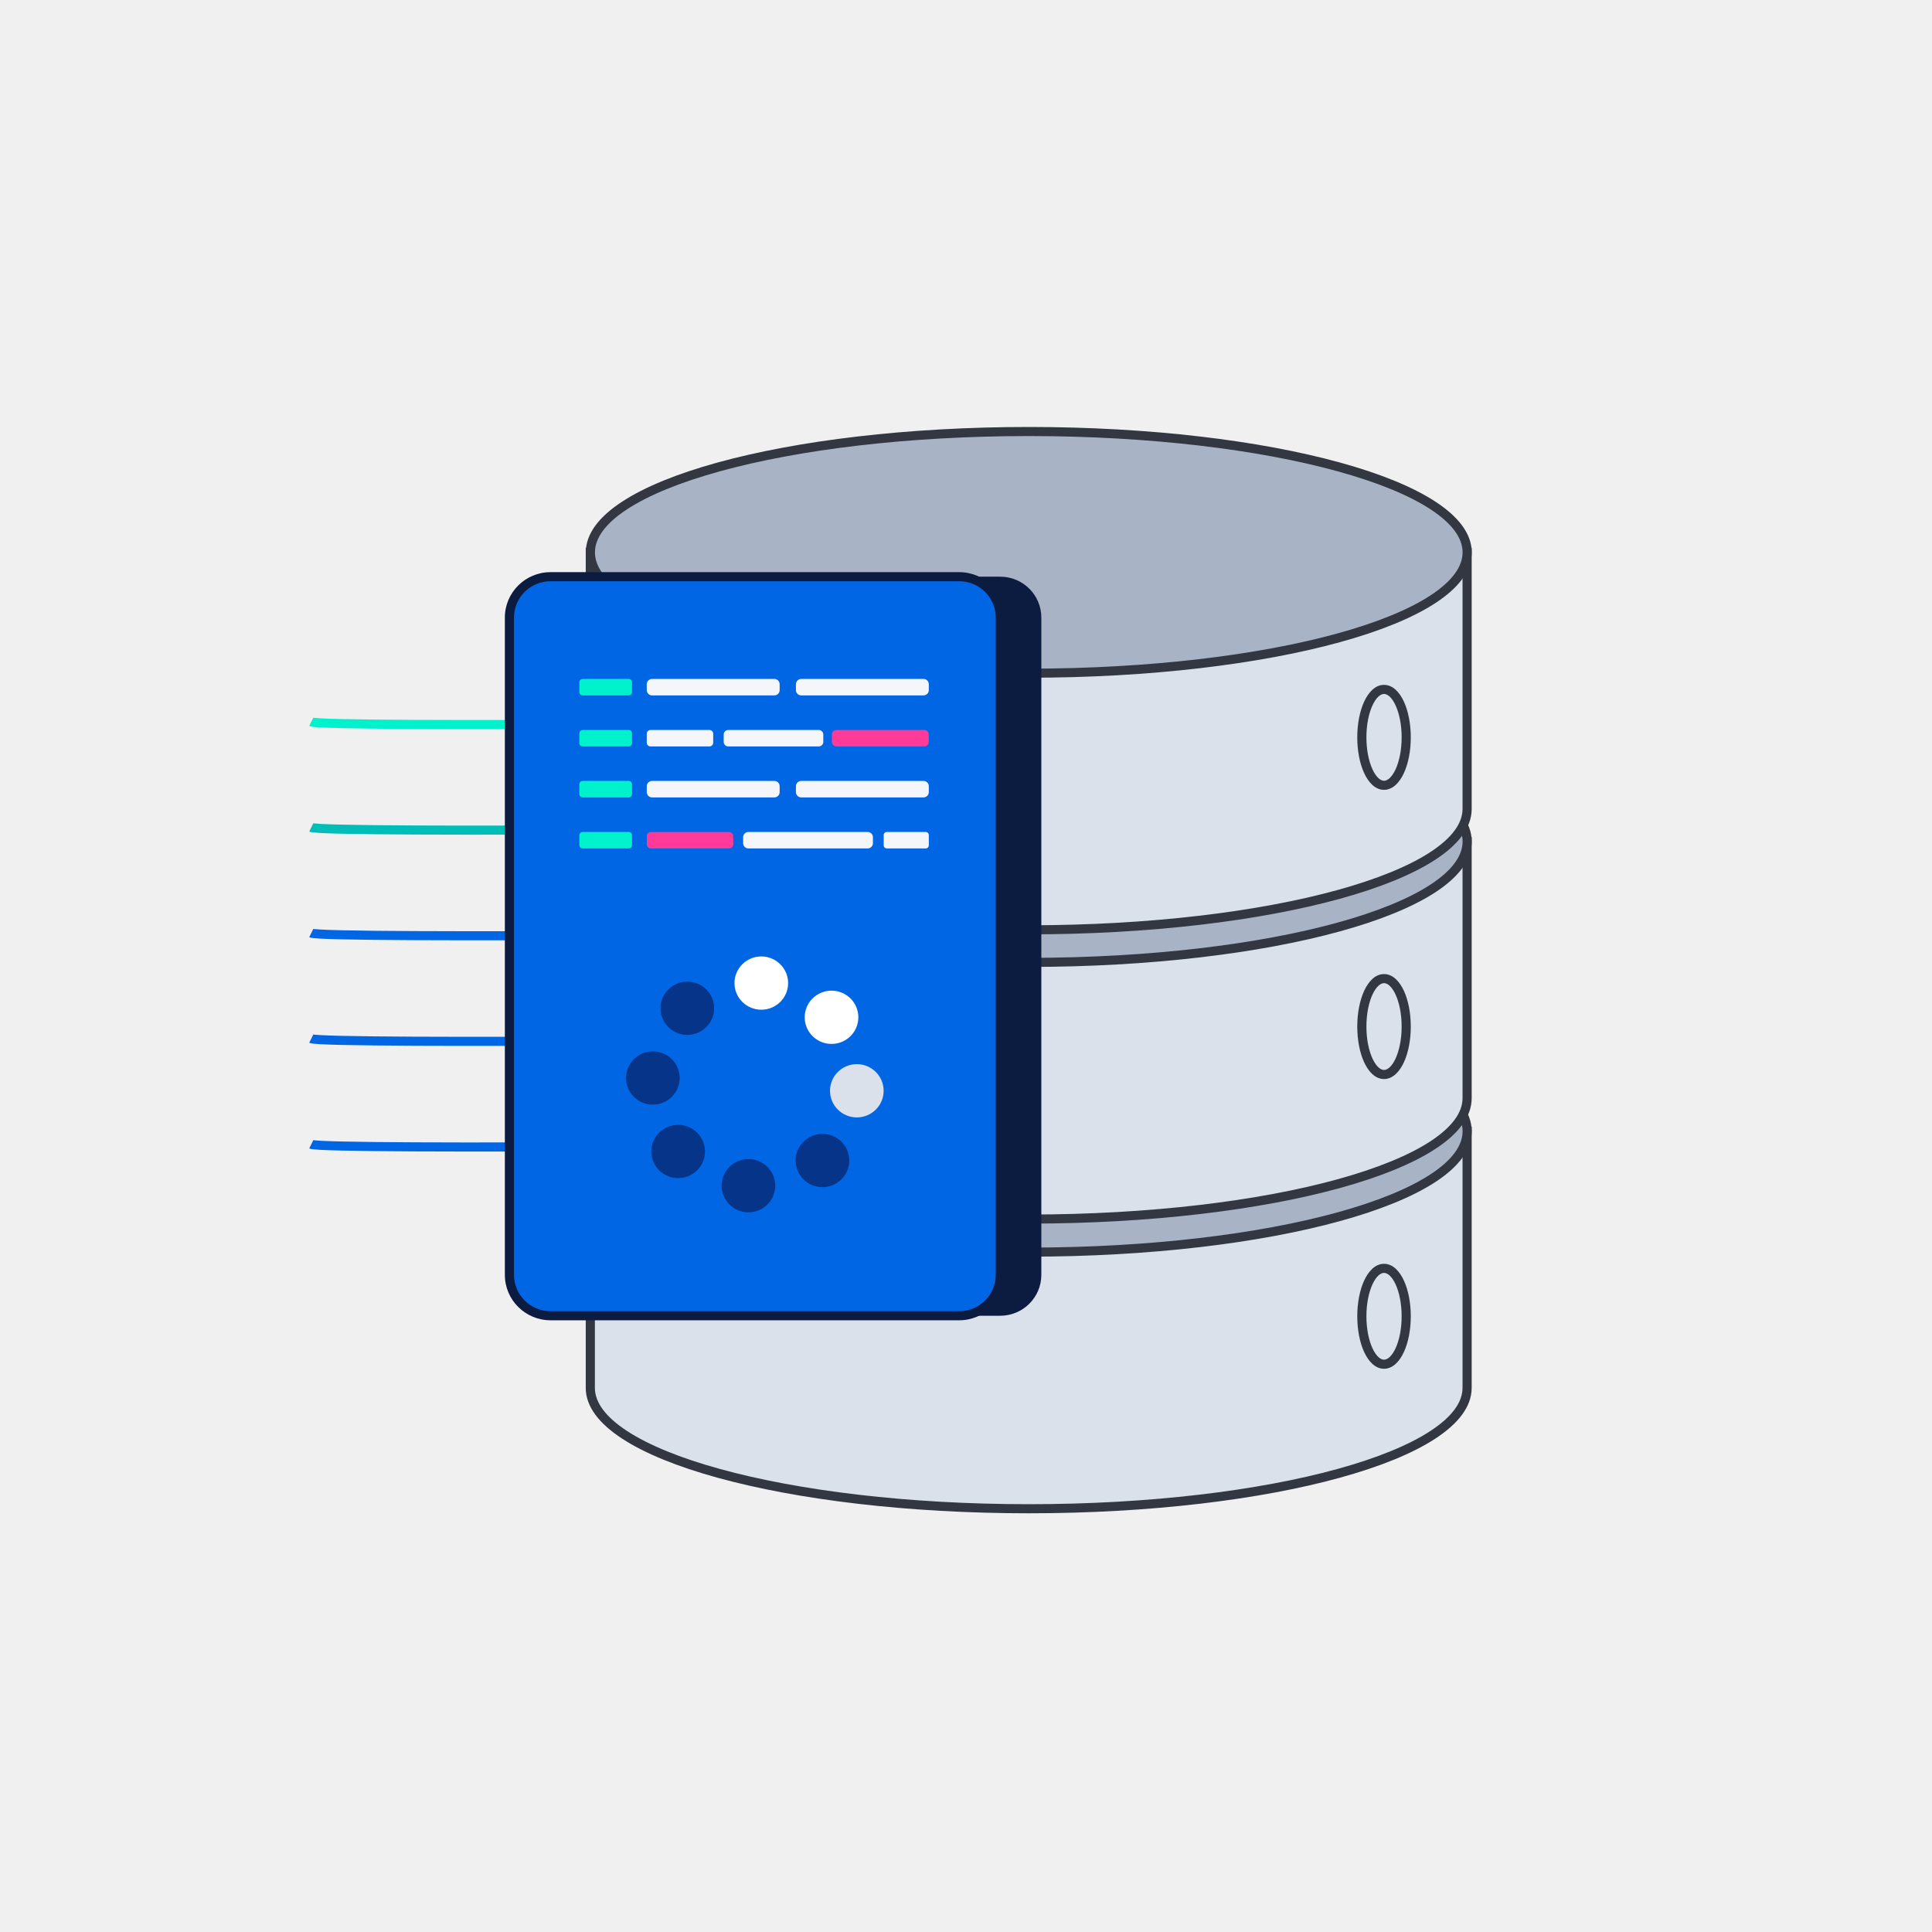
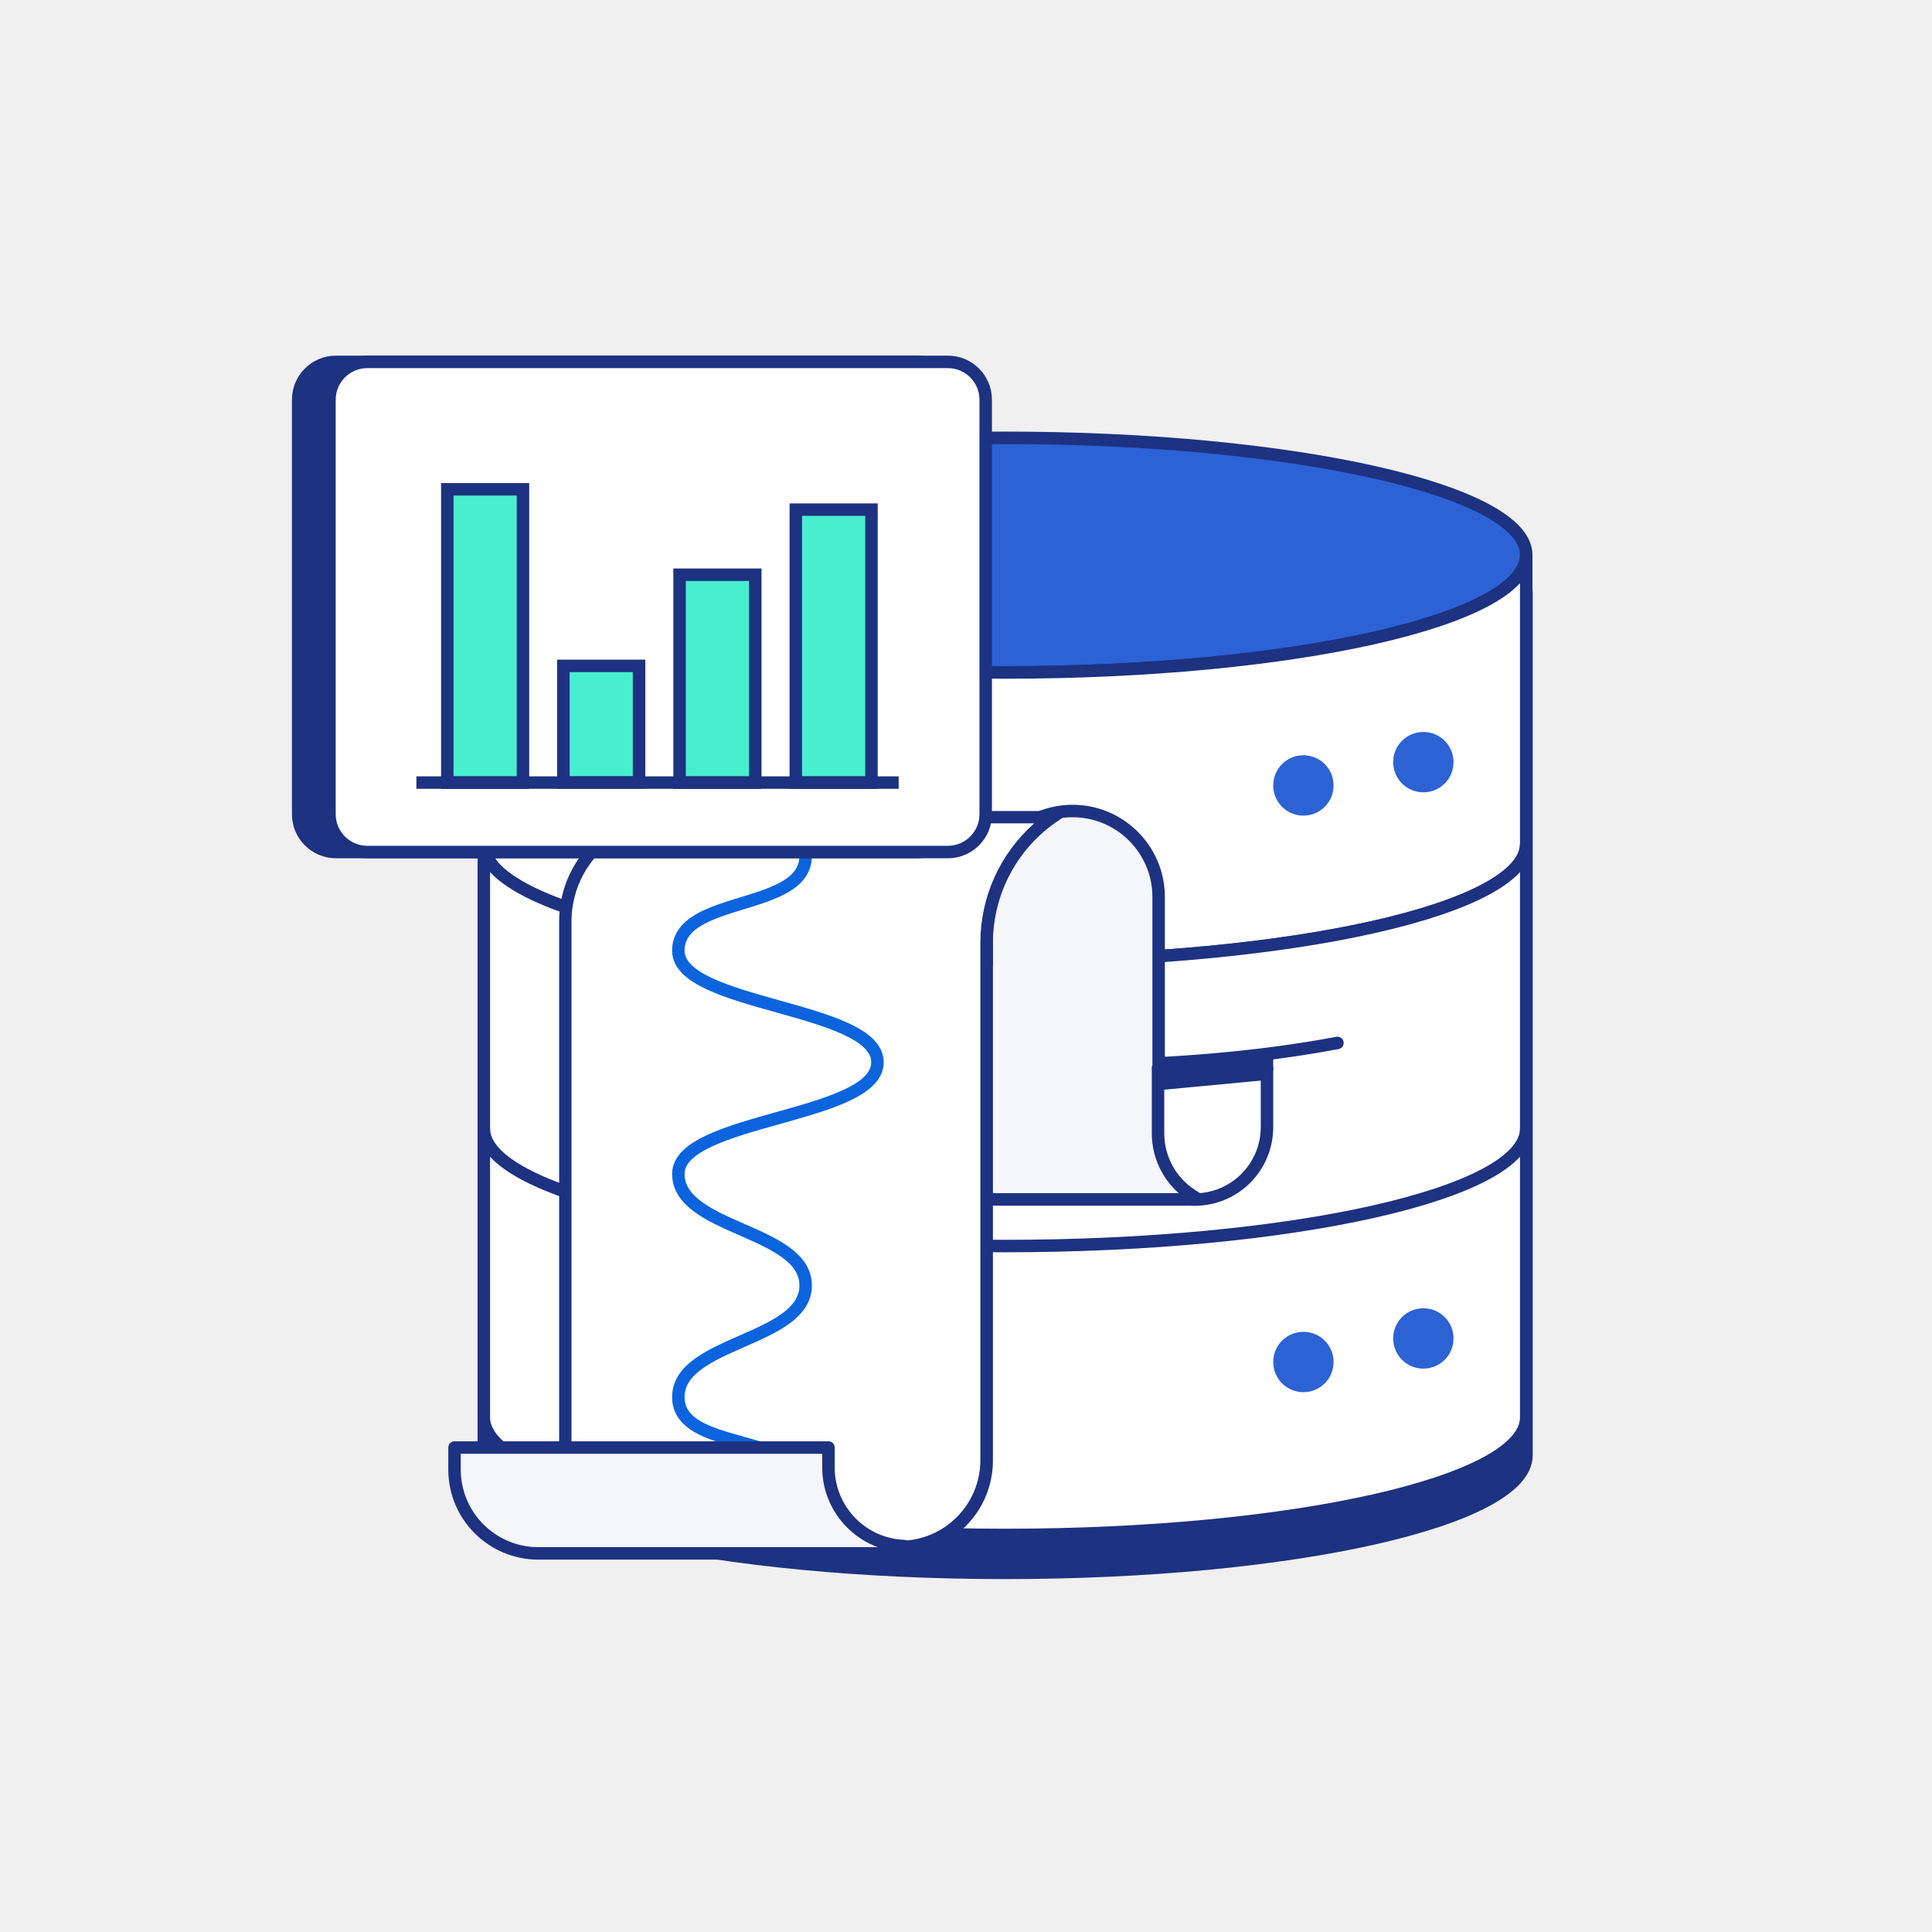
<svg xmlns="http://www.w3.org/2000/svg" width="345" height="345" viewBox="0 0 345 345" fill="none">
-   <path d="M167.983 128.092C167.983 128.094 167.983 128.127 167.991 128.903C167.999 129.688 167.999 129.713 167.998 129.714H167.979C167.966 129.714 167.946 129.715 167.92 129.715C167.867 129.716 167.787 129.716 167.683 129.717C167.474 129.719 167.165 129.722 166.761 129.726C165.953 129.733 164.768 129.745 163.26 129.758C160.242 129.786 155.928 129.824 150.745 129.866C140.379 129.95 126.534 130.052 112.62 130.119C98.706 130.187 84.72 130.221 74.074 130.17C68.751 130.145 64.26 130.098 61.028 130.024C59.412 129.987 58.104 129.944 57.163 129.891C56.693 129.865 56.304 129.837 56.01 129.805C55.864 129.789 55.73 129.771 55.616 129.75C55.527 129.734 55.367 129.701 55.221 129.631L55.942 128.176C55.866 128.139 55.829 128.139 55.912 128.155C55.971 128.165 56.061 128.179 56.188 128.193C56.44 128.22 56.795 128.246 57.254 128.272C58.169 128.323 59.455 128.366 61.065 128.403C64.282 128.476 68.762 128.523 74.082 128.548C84.72 128.599 98.699 128.565 112.611 128.498C126.523 128.43 140.366 128.329 150.731 128.244C155.914 128.202 160.227 128.164 163.245 128.137C164.753 128.123 165.938 128.112 166.745 128.104C167.149 128.1 167.459 128.098 167.668 128.096C167.772 128.095 167.851 128.094 167.904 128.093C167.93 128.093 167.95 128.092 167.963 128.092H167.983Z" fill="#00F2CD" />
-   <path d="M167.983 146.946C167.983 146.947 167.983 146.98 167.991 147.757C167.999 148.541 167.999 148.567 167.998 148.568H167.979C167.966 148.568 167.946 148.568 167.92 148.569C167.867 148.569 167.787 148.57 167.683 148.571C167.474 148.573 167.165 148.575 166.761 148.579C165.953 148.587 164.768 148.598 163.26 148.612C160.242 148.639 155.928 148.677 150.745 148.72C140.379 148.804 126.534 148.905 112.62 148.973C98.706 149.041 84.72 149.074 74.074 149.024C68.751 148.998 64.26 148.952 61.028 148.878C59.412 148.841 58.104 148.797 57.163 148.745C56.693 148.719 56.304 148.69 56.01 148.658C55.864 148.642 55.73 148.624 55.616 148.603C55.527 148.587 55.367 148.555 55.221 148.484L55.942 147.029C55.866 146.992 55.829 146.993 55.912 147.008C55.971 147.019 56.061 147.033 56.188 147.046C56.44 147.074 56.795 147.1 57.254 147.125C58.169 147.176 59.455 147.219 61.065 147.256C64.282 147.33 68.762 147.377 74.082 147.402C84.72 147.453 98.699 147.419 112.611 147.351C126.523 147.284 140.366 147.182 150.731 147.098C155.914 147.056 160.227 147.018 163.245 146.99C164.753 146.977 165.938 146.965 166.745 146.958C167.149 146.954 167.459 146.951 167.668 146.949C167.772 146.948 167.851 146.948 167.904 146.947C167.93 146.947 167.95 146.946 167.963 146.946H167.983Z" fill="#00BEB7" />
-   <path d="M167.983 165.81C167.983 165.812 167.983 165.845 167.991 166.621C167.999 167.406 167.999 167.431 167.998 167.432H167.979C167.966 167.432 167.946 167.433 167.92 167.433C167.867 167.434 167.787 167.434 167.683 167.435C167.474 167.437 167.165 167.44 166.761 167.444C165.953 167.451 164.768 167.463 163.26 167.476C160.242 167.504 155.928 167.542 150.745 167.584C140.379 167.668 126.534 167.77 112.62 167.837C98.706 167.905 84.72 167.939 74.074 167.888C68.751 167.863 64.26 167.816 61.028 167.742C59.412 167.705 58.104 167.662 57.163 167.609C56.693 167.583 56.304 167.555 56.01 167.523C55.864 167.507 55.73 167.489 55.616 167.468C55.527 167.452 55.367 167.419 55.221 167.349L55.942 165.894C55.866 165.857 55.829 165.857 55.912 165.873C55.971 165.883 56.061 165.897 56.188 165.911C56.44 165.938 56.795 165.964 57.254 165.99C58.169 166.041 59.455 166.084 61.065 166.121C64.282 166.194 68.762 166.241 74.082 166.266C84.72 166.317 98.699 166.283 112.611 166.216C126.523 166.148 140.366 166.047 150.731 165.962C155.914 165.92 160.227 165.882 163.245 165.855C164.753 165.841 165.938 165.83 166.745 165.822C167.149 165.818 167.459 165.816 167.668 165.814C167.772 165.813 167.851 165.812 167.904 165.811C167.93 165.811 167.95 165.811 167.963 165.81H167.983Z" fill="#0066E4" />
-   <path d="M167.983 184.664C167.983 184.665 167.983 184.698 167.991 185.475C167.999 186.259 167.999 186.285 167.998 186.286H167.979C167.966 186.286 167.946 186.286 167.92 186.287C167.867 186.287 167.787 186.288 167.683 186.289C167.474 186.291 167.165 186.293 166.761 186.297C165.953 186.305 164.768 186.316 163.26 186.33C160.242 186.357 155.928 186.395 150.745 186.438C140.379 186.522 126.534 186.623 112.62 186.691C98.706 186.759 84.72 186.792 74.074 186.742C68.751 186.716 64.26 186.67 61.028 186.596C59.412 186.559 58.104 186.515 57.163 186.463C56.693 186.437 56.304 186.408 56.01 186.376C55.864 186.36 55.73 186.342 55.616 186.321C55.527 186.305 55.367 186.273 55.221 186.202L55.942 184.747C55.866 184.71 55.829 184.711 55.912 184.726C55.971 184.737 56.061 184.751 56.188 184.764C56.44 184.792 56.795 184.818 57.254 184.843C58.169 184.894 59.455 184.937 61.065 184.974C64.282 185.048 68.762 185.095 74.082 185.12C84.72 185.171 98.699 185.137 112.611 185.069C126.523 185.002 140.366 184.9 150.731 184.816C155.914 184.774 160.227 184.736 163.245 184.708C164.753 184.695 165.938 184.683 166.745 184.676C167.149 184.672 167.459 184.669 167.668 184.667C167.772 184.666 167.851 184.666 167.904 184.665C167.93 184.665 167.95 184.664 167.963 184.664H167.983Z" fill="#0066E4" />
-   <path d="M167.983 203.528C167.983 203.53 167.983 203.563 167.991 204.339C167.999 205.124 167.999 205.149 167.998 205.15H167.979C167.966 205.15 167.946 205.151 167.92 205.151C167.867 205.152 167.787 205.152 167.683 205.153C167.474 205.155 167.165 205.158 166.761 205.162C165.953 205.169 164.768 205.181 163.26 205.194C160.242 205.222 155.928 205.26 150.745 205.302C140.379 205.386 126.534 205.488 112.62 205.555C98.706 205.623 84.72 205.657 74.074 205.606C68.751 205.581 64.26 205.534 61.028 205.46C59.412 205.423 58.104 205.38 57.163 205.327C56.693 205.301 56.304 205.273 56.01 205.241C55.864 205.225 55.73 205.207 55.616 205.186C55.527 205.17 55.367 205.137 55.221 205.067L55.942 203.612C55.866 203.575 55.829 203.575 55.912 203.591C55.971 203.601 56.061 203.615 56.188 203.629C56.44 203.656 56.795 203.682 57.254 203.708C58.169 203.759 59.455 203.802 61.065 203.839C64.282 203.912 68.762 203.959 74.082 203.984C84.72 204.035 98.699 204.001 112.611 203.934C126.523 203.866 140.366 203.765 150.731 203.68C155.914 203.638 160.227 203.6 163.245 203.573C164.753 203.559 165.938 203.548 166.745 203.54C167.149 203.536 167.459 203.534 167.668 203.532C167.772 203.531 167.851 203.53 167.904 203.529C167.93 203.529 167.95 203.528 167.963 203.528H167.983Z" fill="#0066E4" />
-   <path d="M261.984 202.004V247.841C261.984 259.754 226.934 269.418 183.698 269.418C140.463 269.418 105.413 259.754 105.413 247.841V202.004H261.973H261.984Z" fill="#DAE1EA" />
-   <path d="M261.167 202.815H106.23V247.841C106.23 250.397 108.119 253.023 112.014 255.561C115.875 258.077 121.517 260.374 128.561 262.316C142.639 266.197 162.133 268.608 183.699 268.608C205.264 268.608 224.759 266.197 238.836 262.316C245.88 260.374 251.522 258.077 255.384 255.561C259.278 253.023 261.167 250.397 261.167 247.841V202.815ZM262.8 247.841C262.8 251.242 260.307 254.292 256.28 256.916C252.218 259.563 246.395 261.915 239.273 263.879C225.017 267.808 205.368 270.23 183.699 270.23C162.029 270.23 142.381 267.808 128.124 263.879C121.002 261.915 115.179 259.563 111.118 256.916C107.09 254.292 104.597 251.242 104.597 247.841V201.193H262.8V247.841Z" fill="#333742" />
-   <path d="M183.709 223.593C226.945 223.593 261.994 213.932 261.994 202.015C261.994 190.098 226.945 180.437 183.709 180.437C140.474 180.437 105.424 190.098 105.424 202.015C105.424 213.932 140.474 223.593 183.709 223.593Z" fill="#A8B3C5" />
-   <path d="M261.178 202.015C261.178 199.458 259.289 196.831 255.394 194.293C251.533 191.777 245.891 189.479 238.847 187.538C224.769 183.658 205.275 181.248 183.709 181.248C162.144 181.248 142.649 183.658 128.572 187.538C121.527 189.479 115.886 191.777 112.024 194.293C108.129 196.831 106.24 199.458 106.24 202.015C106.24 204.571 108.129 207.198 112.024 209.736C115.886 212.253 121.527 214.55 128.572 216.492C142.649 220.372 162.144 222.782 183.709 222.782C205.275 222.782 224.769 220.372 238.847 216.492C245.891 214.55 251.533 212.253 255.394 209.736C259.289 207.198 261.178 204.571 261.178 202.015ZM262.811 202.015C262.811 205.417 260.318 208.467 256.29 211.092C252.229 213.738 246.406 216.091 239.283 218.054C225.027 221.984 205.379 224.403 183.709 224.403C162.039 224.403 142.391 221.984 128.135 218.054C121.013 216.091 115.189 213.738 111.128 211.092C107.1 208.467 104.608 205.417 104.608 202.015C104.608 198.613 107.1 195.563 111.128 192.938C115.189 190.291 121.013 187.938 128.135 185.975C142.391 182.046 162.039 179.626 183.709 179.626C205.379 179.626 225.027 182.046 239.283 185.975C246.406 187.938 252.229 190.291 256.29 192.938C260.318 195.563 262.811 198.613 262.811 202.015Z" fill="#333742" />
-   <path d="M247.147 243.614C249.336 243.614 251.11 239.78 251.11 235.052C251.11 230.323 249.336 226.49 247.147 226.49C244.959 226.49 243.185 230.323 243.185 235.052C243.185 239.78 244.959 243.614 247.147 243.614Z" fill="#DAE1EA" />
-   <path d="M250.293 235.052C250.293 232.777 249.865 230.757 249.207 229.336C248.517 227.845 247.729 227.301 247.147 227.301C246.565 227.301 245.778 227.846 245.088 229.336C244.43 230.757 244.002 232.777 244.002 235.052C244.002 237.327 244.43 239.347 245.088 240.767C245.778 242.258 246.565 242.803 247.147 242.803C247.729 242.803 248.517 242.258 249.207 240.767C249.865 239.347 250.293 237.327 250.293 235.052ZM251.926 235.052C251.926 237.505 251.467 239.766 250.691 241.444C249.947 243.052 248.753 244.424 247.147 244.424C245.541 244.424 244.348 243.052 243.604 241.444C242.828 239.766 242.369 237.506 242.369 235.052C242.369 232.598 242.828 230.337 243.604 228.659C244.348 227.052 245.541 225.679 247.147 225.679C248.753 225.679 249.947 227.052 250.691 228.659C251.467 230.337 251.926 232.598 251.926 235.052Z" fill="#333742" />
-   <path d="M261.984 150.276V196.112C261.984 208.026 226.934 217.69 183.698 217.69C140.463 217.69 105.413 208.026 105.413 196.112V150.276H261.973H261.984Z" fill="#DAE1EA" />
-   <path d="M261.167 151.086H106.23V196.113C106.23 198.668 108.119 201.294 112.014 203.832C115.875 206.348 121.517 208.646 128.561 210.588C142.639 214.468 162.133 216.88 183.699 216.88C205.264 216.88 224.759 214.468 238.836 210.588C245.88 208.646 251.522 206.348 255.384 203.832C259.278 201.294 261.167 198.668 261.167 196.113V151.086ZM262.8 196.113C262.8 199.514 260.307 202.563 256.28 205.188C252.218 207.834 246.395 210.187 239.273 212.15C225.017 216.08 205.368 218.501 183.699 218.501C162.029 218.501 142.381 216.08 128.124 212.15C121.002 210.187 115.179 207.834 111.118 205.188C107.09 202.563 104.597 199.514 104.597 196.113V149.465H262.8V196.113Z" fill="#333742" />
-   <path d="M183.709 171.853C226.945 171.853 261.994 162.193 261.994 150.276C261.994 138.359 226.945 128.698 183.709 128.698C140.474 128.698 105.424 138.359 105.424 150.276C105.424 162.193 140.474 171.853 183.709 171.853Z" fill="#A8B3C5" />
-   <path d="M261.178 150.276C261.178 147.719 259.289 145.092 255.394 142.554C251.533 140.038 245.891 137.74 238.847 135.799C224.769 131.918 205.275 129.509 183.709 129.509C162.144 129.509 142.649 131.918 128.572 135.799C121.527 137.74 115.886 140.038 112.024 142.554C108.129 145.092 106.24 147.719 106.24 150.276C106.24 152.832 108.129 155.459 112.024 157.997C115.886 160.513 121.527 162.811 128.572 164.753C142.649 168.633 162.144 171.043 183.709 171.043C205.275 171.043 224.769 168.633 238.847 164.753C245.891 162.811 251.533 160.513 255.394 157.997C259.289 155.459 261.178 152.832 261.178 150.276ZM262.811 150.276C262.811 153.677 260.318 156.728 256.29 159.353C252.229 161.999 246.406 164.352 239.283 166.315C225.027 170.244 205.379 172.664 183.709 172.664C162.039 172.664 142.391 170.245 128.135 166.315C121.013 164.352 115.189 161.999 111.128 159.353C107.1 156.728 104.608 153.677 104.608 150.276C104.608 146.874 107.1 143.823 111.128 141.199C115.189 138.552 121.013 136.199 128.135 134.236C142.391 130.307 162.039 127.887 183.709 127.887C205.379 127.887 225.027 130.307 239.283 134.236C246.406 136.199 252.229 138.552 256.29 141.199C260.318 143.823 262.811 146.874 262.811 150.276Z" fill="#333742" />
-   <path d="M247.147 191.875C249.336 191.875 251.11 188.041 251.11 183.313C251.11 178.584 249.336 174.751 247.147 174.751C244.959 174.751 243.185 178.584 243.185 183.313C243.185 188.041 244.959 191.875 247.147 191.875Z" fill="#DAE1EA" />
-   <path d="M250.293 183.313C250.293 181.038 249.865 179.018 249.207 177.597C248.517 176.106 247.729 175.562 247.147 175.562C246.565 175.562 245.778 176.107 245.088 177.597C244.43 179.018 244.002 181.038 244.002 183.313C244.002 185.587 244.43 187.607 245.088 189.028C245.778 190.519 246.565 191.063 247.147 191.064C247.729 191.064 248.517 190.519 249.207 189.028C249.865 187.607 250.293 185.587 250.293 183.313ZM251.926 183.313C251.926 185.766 251.467 188.027 250.691 189.705C249.947 191.313 248.753 192.685 247.147 192.685C245.541 192.685 244.348 191.313 243.604 189.705C242.828 188.027 242.369 185.766 242.369 183.313C242.369 180.859 242.828 178.598 243.604 176.92C244.348 175.313 245.541 173.94 247.147 173.94C248.753 173.94 249.947 175.312 250.691 176.92C251.467 178.598 251.926 180.859 251.926 183.313Z" fill="#333742" />
-   <path d="M261.984 98.623V144.46C261.984 156.373 226.934 166.037 183.698 166.037C140.463 166.037 105.413 156.373 105.413 144.46V98.623H261.973H261.984Z" fill="#DAE1EA" />
-   <path d="M261.167 99.434H106.23V144.46C106.23 147.015 108.119 149.641 112.014 152.179C115.875 154.696 121.517 156.993 128.561 158.935C142.639 162.816 162.133 165.227 183.699 165.227C205.264 165.227 224.759 162.816 238.836 158.935C245.88 156.993 251.522 154.696 255.384 152.179C259.278 149.641 261.167 147.015 261.167 144.46V99.434ZM262.8 144.46C262.8 147.861 260.307 150.91 256.28 153.535C252.218 156.181 246.395 158.534 239.273 160.497C225.017 164.427 205.368 166.849 183.699 166.849C162.029 166.849 142.381 164.427 128.124 160.497C121.002 158.534 115.179 156.181 111.118 153.535C107.09 150.91 104.597 147.861 104.597 144.46V97.812H262.8V144.46Z" fill="#333742" />
-   <path d="M183.709 120.211C226.945 120.211 261.994 110.551 261.994 98.634C261.994 86.716 226.945 77.056 183.709 77.056C140.474 77.056 105.424 86.716 105.424 98.634C105.424 110.551 140.474 120.211 183.709 120.211Z" fill="#A8B3C5" />
-   <path d="M261.178 98.634C261.178 96.077 259.289 93.45 255.394 90.912C251.533 88.396 245.891 86.098 238.847 84.157C224.769 80.276 205.275 77.867 183.709 77.867C162.144 77.867 142.649 80.276 128.572 84.157C121.527 86.098 115.886 88.396 112.024 90.912C108.129 93.45 106.24 96.077 106.24 98.634C106.24 101.19 108.129 103.817 112.024 106.355C115.886 108.871 121.527 111.169 128.572 113.111C142.649 116.991 162.144 119.401 183.709 119.401C205.275 119.401 224.769 116.991 238.847 113.111C245.891 111.169 251.533 108.871 255.394 106.355C259.289 103.817 261.178 101.19 261.178 98.634ZM262.811 98.634C262.811 102.036 260.318 105.086 256.29 107.711C252.229 110.357 246.406 112.71 239.283 114.673C225.027 118.603 205.379 121.022 183.709 121.022C162.039 121.022 142.391 118.603 128.135 114.673C121.013 112.71 115.189 110.357 111.128 107.711C107.1 105.086 104.608 102.035 104.608 98.634C104.608 95.232 107.1 92.181 111.128 89.557C115.189 86.91 121.013 84.557 128.135 82.594C142.391 78.665 162.039 76.245 183.709 76.245C205.379 76.245 225.027 78.665 239.283 82.594C246.406 84.557 252.229 86.91 256.29 89.557C260.318 92.181 262.811 95.232 262.811 98.634Z" fill="#333742" />
-   <path d="M247.147 140.233C249.336 140.233 251.11 136.399 251.11 131.671C251.11 126.942 249.336 123.109 247.147 123.109C244.959 123.109 243.185 126.942 243.185 131.671C243.185 136.399 244.959 140.233 247.147 140.233Z" fill="#DAE1EA" />
-   <path d="M250.293 131.671C250.293 129.396 249.865 127.376 249.207 125.955C248.517 124.464 247.729 123.919 247.147 123.919C246.565 123.92 245.778 124.464 245.088 125.955C244.43 127.376 244.002 129.396 244.002 131.671C244.002 133.945 244.43 135.965 245.088 137.386C245.778 138.877 246.565 139.421 247.147 139.422C247.729 139.422 248.517 138.877 249.207 137.386C249.865 135.965 250.293 133.945 250.293 131.671ZM251.926 131.671C251.926 134.124 251.467 136.385 250.691 138.063C249.947 139.671 248.753 141.043 247.147 141.043C245.541 141.043 244.348 139.671 243.604 138.063C242.828 136.385 242.369 134.124 242.369 131.671C242.369 129.217 242.828 126.956 243.604 125.278C244.348 123.67 245.541 122.298 247.147 122.298C248.753 122.298 249.947 123.67 250.691 125.278C251.467 126.956 251.926 129.217 251.926 131.671Z" fill="#333742" />
-   <path d="M178.604 102.979H105.642C101.584 102.979 98.295 106.246 98.295 110.277V227.657C98.295 231.687 101.584 234.955 105.642 234.955H178.604C182.662 234.955 185.952 231.687 185.952 227.657V110.277C185.952 106.246 182.662 102.979 178.604 102.979Z" fill="#0C1C41" />
-   <path d="M171.279 102.979H98.316C94.258 102.979 90.969 106.246 90.969 110.277V227.657C90.969 231.687 94.258 234.955 98.316 234.955H171.279C175.337 234.955 178.626 231.687 178.626 227.657V110.277C178.626 106.246 175.337 102.979 171.279 102.979Z" fill="#0066E4" />
-   <path d="M177.81 110.277C177.81 106.694 174.886 103.79 171.279 103.79H98.316C94.709 103.79 91.785 106.694 91.785 110.277V227.657C91.785 231.24 94.709 234.144 98.316 234.144H171.279C174.886 234.144 177.81 231.24 177.81 227.657V110.277ZM179.443 227.657C179.443 232.135 175.788 235.765 171.279 235.765H98.316C93.808 235.765 90.153 232.135 90.153 227.657V110.277C90.153 105.799 93.808 102.169 98.316 102.169H171.279C175.788 102.169 179.443 105.799 179.443 110.277V227.657Z" fill="#0C1C41" />
-   <path d="M112.26 121.238H104.053C103.722 121.238 103.454 121.505 103.454 121.833V123.584C103.454 123.913 103.722 124.179 104.053 124.179H112.26C112.591 124.179 112.859 123.913 112.859 123.584V121.833C112.859 121.505 112.591 121.238 112.26 121.238Z" fill="#00F2CD" />
-   <path d="M138.276 121.238H116.44C115.917 121.238 115.493 121.66 115.493 122.179V123.238C115.493 123.758 115.917 124.179 116.44 124.179H138.276C138.799 124.179 139.223 123.758 139.223 123.238V122.179C139.223 121.66 138.799 121.238 138.276 121.238Z" fill="#F4F6F9" />
-   <path d="M164.911 121.238H143.075C142.552 121.238 142.128 121.66 142.128 122.179V123.238C142.128 123.758 142.552 124.179 143.075 124.179H164.911C165.434 124.179 165.858 123.758 165.858 123.238V122.179C165.858 121.66 165.434 121.238 164.911 121.238Z" fill="#F4F6F9" />
-   <path d="M112.26 130.352H104.053C103.722 130.352 103.454 130.618 103.454 130.946V132.698C103.454 133.026 103.722 133.292 104.053 133.292H112.26C112.591 133.292 112.859 133.026 112.859 132.698V130.946C112.859 130.618 112.591 130.352 112.26 130.352Z" fill="#00F2CD" />
-   <path d="M126.683 130.352H116.168C115.796 130.352 115.493 130.652 115.493 131.022V132.622C115.493 132.992 115.796 133.292 116.168 133.292H126.683C127.056 133.292 127.358 132.992 127.358 132.622V131.022C127.358 130.652 127.056 130.352 126.683 130.352Z" fill="#F4F6F9" />
-   <path d="M146.2 130.352H130.047C129.596 130.352 129.23 130.715 129.23 131.163V132.481C129.23 132.929 129.596 133.292 130.047 133.292H146.2C146.651 133.292 147.017 132.929 147.017 132.481V131.163C147.017 130.715 146.651 130.352 146.2 130.352Z" fill="#F4F6F9" />
-   <path d="M165.042 130.352H149.357C148.912 130.352 148.551 130.71 148.551 131.152V132.492C148.551 132.934 148.912 133.292 149.357 133.292H165.042C165.487 133.292 165.848 132.934 165.848 132.492V131.152C165.848 130.71 165.487 130.352 165.042 130.352Z" fill="#FF3A99" />
-   <path d="M112.26 139.454H104.053C103.722 139.454 103.454 139.72 103.454 140.049V141.8C103.454 142.129 103.722 142.395 104.053 142.395H112.26C112.591 142.395 112.859 142.129 112.859 141.8V140.049C112.859 139.72 112.591 139.454 112.26 139.454Z" fill="#00F2CD" />
-   <path d="M138.276 139.454H116.44C115.917 139.454 115.493 139.875 115.493 140.395V141.454C115.493 141.974 115.917 142.395 116.44 142.395H138.276C138.799 142.395 139.223 141.974 139.223 141.454V140.395C139.223 139.875 138.799 139.454 138.276 139.454Z" fill="#F4F6F9" />
-   <path d="M164.911 139.454H143.075C142.552 139.454 142.128 139.875 142.128 140.395V141.454C142.128 141.974 142.552 142.395 143.075 142.395H164.911C165.434 142.395 165.858 141.974 165.858 141.454V140.395C165.858 139.875 165.434 139.454 164.911 139.454Z" fill="#F4F6F9" />
-   <path d="M112.26 148.567H104.053C103.722 148.567 103.454 148.834 103.454 149.162V150.913C103.454 151.242 103.722 151.508 104.053 151.508H112.26C112.591 151.508 112.859 151.242 112.859 150.913V149.162C112.859 148.834 112.591 148.567 112.26 148.567Z" fill="#00F2CD" />
-   <path d="M130.177 148.568H116.255C115.835 148.568 115.493 148.906 115.493 149.324V150.751C115.493 151.169 115.835 151.508 116.255 151.508H130.177C130.598 151.508 130.939 151.169 130.939 150.751V149.324C130.939 148.906 130.598 148.568 130.177 148.568Z" fill="#FF3A99" />
-   <path d="M165.303 148.568H158.359C158.052 148.568 157.804 148.814 157.804 149.119V150.957C157.804 151.261 158.052 151.508 158.359 151.508H165.303C165.61 151.508 165.859 151.261 165.859 150.957V149.119C165.859 148.814 165.61 148.568 165.303 148.568Z" fill="#F4F6F9" />
-   <path d="M154.941 148.568H133.639C133.122 148.568 132.703 148.984 132.703 149.497V150.578C132.703 151.092 133.122 151.508 133.639 151.508H154.941C155.458 151.508 155.877 151.092 155.877 150.578V149.497C155.877 148.984 155.458 148.568 154.941 148.568Z" fill="#F4F6F9" />
-   <path d="M135.947 180.307C138.592 180.307 140.736 178.178 140.736 175.551C140.736 172.924 138.592 170.794 135.947 170.794C133.302 170.794 131.157 172.924 131.157 175.551C131.157 178.178 133.302 180.307 135.947 180.307Z" fill="white" />
-   <path d="M148.486 186.415C151.131 186.415 153.276 184.286 153.276 181.659C153.276 179.032 151.131 176.902 148.486 176.902C145.841 176.902 143.697 179.032 143.697 181.659C143.697 184.286 145.841 186.415 148.486 186.415Z" fill="white" />
-   <path d="M153.003 199.539C155.648 199.539 157.793 197.409 157.793 194.782C157.793 192.155 155.648 190.026 153.003 190.026C150.358 190.026 148.214 192.155 148.214 194.782C148.214 197.409 150.358 199.539 153.003 199.539Z" fill="#DAE1EA" />
-   <path d="M146.864 211.993C149.509 211.993 151.654 209.863 151.654 207.236C151.654 204.609 149.509 202.48 146.864 202.48C144.219 202.48 142.075 204.609 142.075 207.236C142.075 209.863 144.219 211.993 146.864 211.993Z" fill="#063489" />
-   <path d="M133.65 216.49C136.295 216.49 138.44 214.36 138.44 211.733C138.44 209.106 136.295 206.977 133.65 206.977C131.005 206.977 128.861 209.106 128.861 211.733C128.861 214.36 131.005 216.49 133.65 216.49Z" fill="#063489" />
-   <path d="M121.099 210.382C123.745 210.382 125.889 208.252 125.889 205.625C125.889 202.998 123.745 200.869 121.099 200.869C118.454 200.869 116.31 202.998 116.31 205.625C116.31 208.252 118.454 210.382 121.099 210.382Z" fill="#063489" />
-   <path d="M116.582 197.258C119.227 197.258 121.371 195.129 121.371 192.502C121.371 189.874 119.227 187.745 116.582 187.745C113.937 187.745 111.792 189.874 111.792 192.502C111.792 195.129 113.937 197.258 116.582 197.258Z" fill="#063489" />
-   <path d="M122.732 184.804C125.377 184.804 127.522 182.675 127.522 180.048C127.522 177.421 125.377 175.291 122.732 175.291C120.087 175.291 117.943 177.421 117.943 180.048C117.943 182.675 120.087 184.804 122.732 184.804Z" fill="#063489" />
+   <g clip-path="url(#clip0_3602_15509)">
+     <path d="M179.469 84.885C230.858 84.885 272.584 94.303 272.584 105.837V259.892C272.584 271.448 230.88 280.867 179.469 280.867C128.058 280.867 86.399 271.448 86.399 259.892V105.814C86.399 94.281 128.102 84.862 179.469 84.862V84.885Z" fill="#1D3280" stroke="#1D3280" stroke-width="2.227" stroke-miterlimit="10" />
+     <path d="M179.469 78.183C230.836 78.183 272.539 87.512 272.539 99.09C272.539 110.69 230.88 120.064 179.469 120.064C128.058 120.064 86.399 110.69 86.399 99.09C86.399 87.556 128.125 78.183 179.469 78.183Z" fill="#2C62D4" stroke="#1D3280" stroke-width="2.227" stroke-miterlimit="10" />
+     <path d="M179.469 120.087C230.836 120.087 272.539 110.713 272.539 99.112V150.702C272.539 162.302 230.88 171.676 179.469 171.676C128.058 171.676 86.399 162.302 86.399 150.702V99.112C86.399 110.713 128.125 120.087 179.469 120.087Z" fill="white" stroke="#1D3280" stroke-width="2.227" stroke-miterlimit="10" />
+     <path d="M179.469 171.676C230.836 171.676 272.539 162.303 272.539 150.702V202.292C272.539 213.892 230.88 223.266 179.469 223.266C128.058 223.266 86.399 213.892 86.399 202.292V150.702C86.399 162.303 128.125 171.676 179.469 171.676Z" fill="white" stroke="#1D3280" stroke-width="2.227" stroke-miterlimit="10" />
+     <path d="M179.469 222.508C230.836 222.508 272.539 213.135 272.539 201.534V253.124C272.539 264.724 230.88 274.098 179.469 274.098C128.058 274.098 86.399 264.724 86.399 253.124V201.534C86.399 213.135 128.125 222.508 179.469 222.508Z" fill="white" stroke="#1D3280" stroke-width="2.227" stroke-miterlimit="10" />
+     <path d="M259.559 136.095C259.559 133.112 257.154 130.707 254.17 130.707C251.187 130.707 248.782 133.112 248.782 136.095C248.782 139.079 251.187 141.484 254.17 141.484C257.154 141.484 259.559 139.079 259.559 136.095Z" fill="#2C62D4" />
+     <path d="M238.139 140.259C238.139 137.276 235.734 134.871 232.751 134.871C229.767 134.871 227.362 137.276 227.362 140.259C227.362 143.243 229.767 145.648 232.751 145.648C235.734 145.648 238.139 143.243 238.139 140.259Z" fill="#2C62D4" />
+     <path d="M259.559 239.007C259.559 236.024 257.154 233.619 254.17 233.619C251.187 233.619 248.782 236.024 248.782 239.007C248.782 241.991 251.187 244.396 254.17 244.396C257.154 244.396 259.559 241.991 259.559 239.007Z" fill="#2C62D4" />
+     <path d="M238.139 243.215C238.139 240.232 235.734 237.827 232.751 237.827C229.767 237.827 227.362 240.232 227.362 243.215C227.362 246.199 229.767 248.604 232.751 248.604C235.734 248.604 238.139 246.199 238.139 243.215Z" fill="#2C62D4" />
+     <path d="M157.114 188.22C167.624 189.534 179.291 190.268 191.559 190.268C209.082 190.268 225.359 188.777 238.829 186.238" stroke="#1D3280" stroke-width="2.227" stroke-linecap="round" stroke-linejoin="round" />
+     <path d="M213.335 214.203C206.21 214.203 200.399 208.414 200.399 201.267V194.164L226.249 191.737V201.267C226.249 208.392 220.46 214.203 213.335 214.203Z" fill="white" />
+     <path d="M225.136 192.962V201.267C225.136 207.791 219.837 213.09 213.335 213.09C206.834 213.09 201.512 207.791 201.512 201.267V195.188L225.136 192.962ZM227.363 190.513L199.286 193.162V201.267C199.286 209.015 205.565 215.317 213.335 215.317C221.106 215.317 227.363 209.038 227.363 201.267V190.513Z" fill="#1D3280" />
+     <path d="M227.363 188.353V191.136C219.659 193.073 206.544 193.652 199.286 193.808V191.002L227.363 188.353Z" fill="#1D3280" />
+     <path d="M213.936 214.181H177.911C172.478 214.181 168.069 209.772 168.069 204.339V172.143H176.196V160.164C176.196 151.681 183.076 144.823 191.537 144.823C199.998 144.823 206.9 151.703 206.9 160.164V190.668H206.789V202.38C206.789 206.788 208.993 210.908 212.667 213.335L213.914 214.158L213.936 214.181Z" fill="#F4F6F9" stroke="#1D3280" stroke-width="2.227" stroke-linecap="round" stroke-linejoin="round" />
+     <path d="M100.938 276.257V164.506C100.938 163.437 101.027 162.369 101.206 161.344C102.742 152.416 110.446 145.937 119.508 145.937H187.863C180.538 151.058 176.174 159.407 176.174 168.38V260.76C176.174 269.288 169.227 276.257 160.677 276.257H100.938Z" fill="white" />
+     <path d="M184.657 147.05C178.601 152.416 175.061 160.142 175.061 168.38V260.76C175.061 268.687 168.604 275.144 160.677 275.144H102.052V164.506C102.052 163.482 102.141 162.502 102.319 161.522C103.766 153.128 111.002 147.028 119.53 147.028H184.679M191.559 144.823H119.53C109.8 144.823 101.718 151.881 100.137 161.166C99.936 162.257 99.847 163.371 99.847 164.528V277.393H160.699C169.873 277.393 177.309 269.978 177.309 260.783V168.403C177.309 159.585 181.718 151.347 189.066 146.493L191.559 144.846V144.823Z" fill="#1D3280" />
+     <path d="M143.867 152.84C143.867 162.815 121.133 159.809 121.133 169.762C121.133 179.714 156.692 179.714 156.692 189.689C156.692 199.664 121.133 199.664 121.133 209.617C121.133 219.57 143.867 219.592 143.867 229.545C143.867 239.498 121.133 239.52 121.133 249.473C121.133 259.425 143.51 255.707 143.51 265.682" stroke="#0B64DD" stroke-width="2.227" stroke-miterlimit="10" />
+     <path d="M161.968 277.393H96.151C87.868 277.393 81.166 270.691 81.166 262.43V258.489H147.941V262.074C147.941 265.948 149.522 269.444 152.06 271.982C154.465 274.387 157.76 275.945 161.412 276.079L161.968 277.393Z" fill="#F4F6F9" stroke="#1D3280" stroke-width="2.227" stroke-linecap="round" stroke-linejoin="round" />
+     <path d="M163.683 64.623H59.992C56.273 64.623 53.245 67.651 53.245 71.37V145.403C53.245 149.121 56.273 152.149 59.992 152.149H163.683C167.401 152.149 170.429 149.121 170.429 145.403V71.37C170.429 67.651 167.401 64.623 163.683 64.623Z" fill="#1D3280" stroke="#1D3280" stroke-width="2.227" stroke-miterlimit="10" />
+     <path d="M169.271 64.623H65.581C61.862 64.623 58.834 67.651 58.834 71.37V145.403C58.834 149.121 61.862 152.149 65.581 152.149H169.271C172.99 152.149 176.018 149.121 176.018 145.403V71.37C176.018 67.651 172.99 64.623 169.271 64.623Z" fill="white" stroke="#1D3280" stroke-width="2.227" stroke-miterlimit="10" />
+     <path d="M100.604 139.725H114.119V118.906H100.604V139.725Z" fill="#48EFCF" stroke="#1D3280" stroke-width="2.227" stroke-miterlimit="10" />
+     <path d="M79.875 139.748H93.39V87.379H79.875V139.748Z" fill="#48EFCF" stroke="#1D3280" stroke-width="2.227" stroke-miterlimit="10" />
+     <path d="M121.356 139.747H134.871V102.63H121.356V139.747Z" fill="#48EFCF" stroke="#1D3280" stroke-width="2.227" stroke-miterlimit="10" />
+     <path d="M142.107 139.747H155.623V91.008H142.107V139.747Z" fill="#48EFCF" stroke="#1D3280" stroke-width="2.227" stroke-miterlimit="10" />
+     <path d="M74.353 139.747H160.477" stroke="#1D3280" stroke-width="2.227" stroke-miterlimit="10" />
+   </g>
+   <defs>
+     <clipPath id="clip0_3602_15509">
+       <rect width="285" height="285" fill="white" transform="translate(30 30)" />
+     </clipPath>
+   </defs>
</svg>
